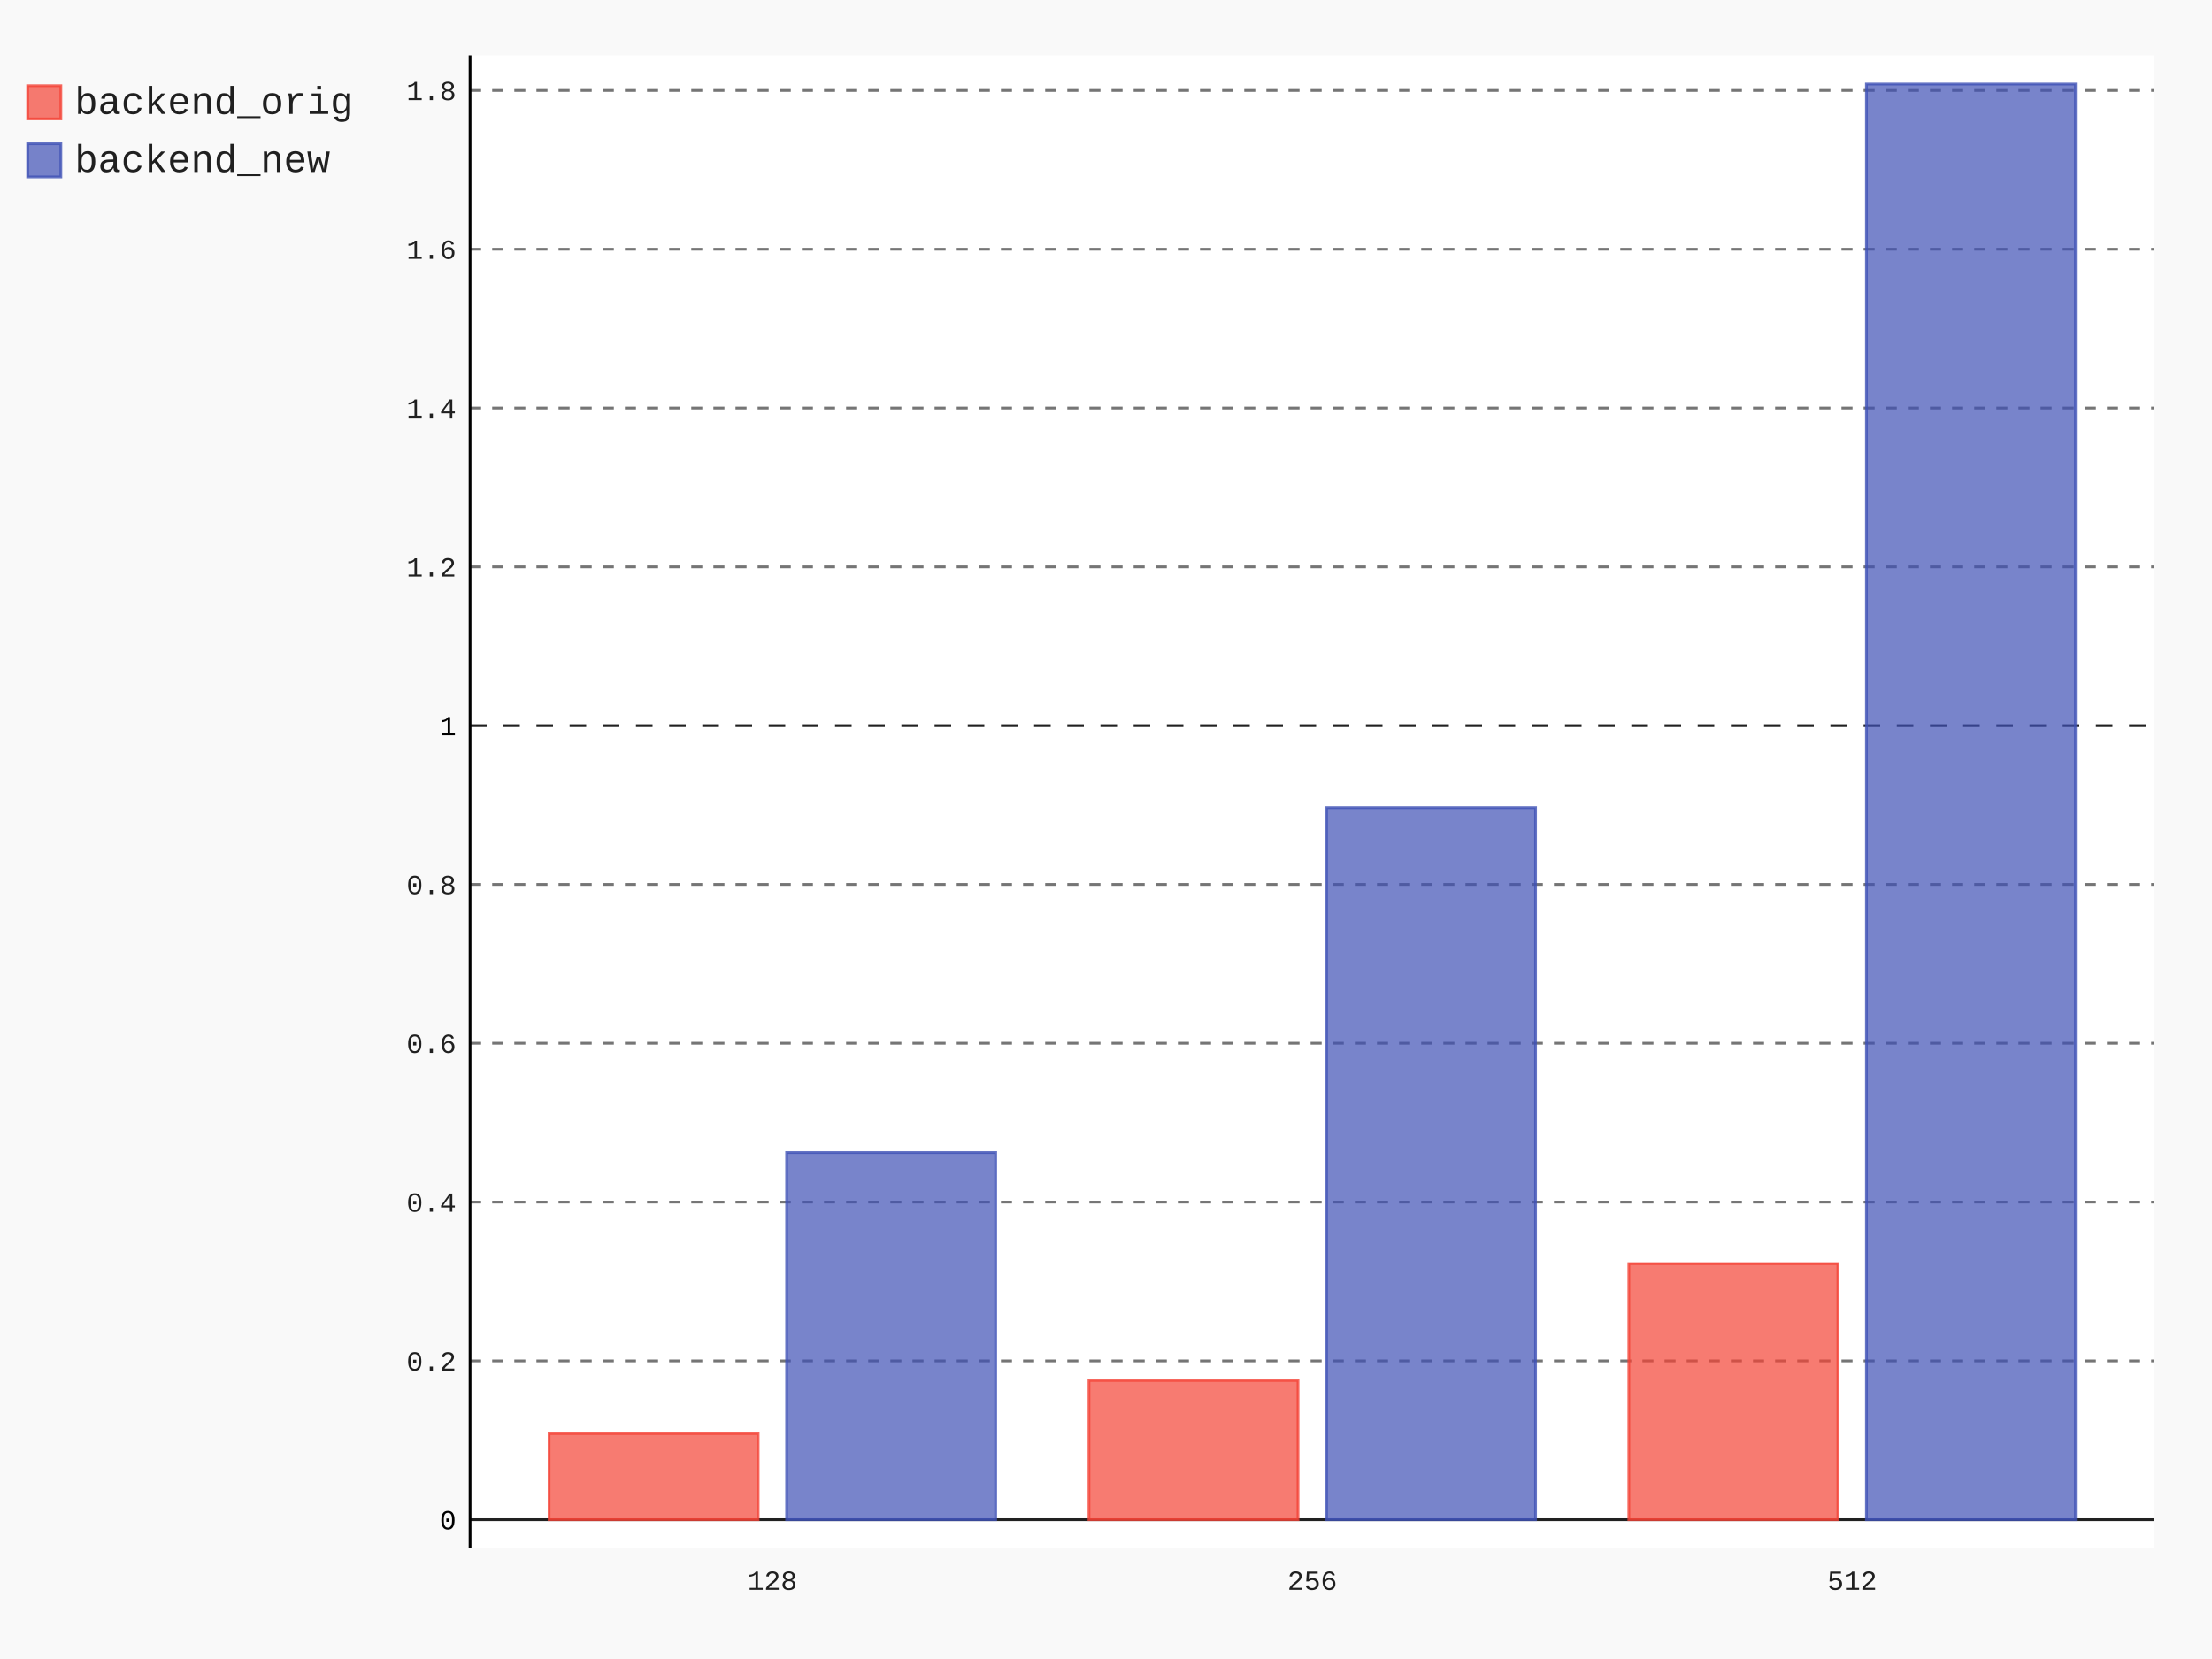
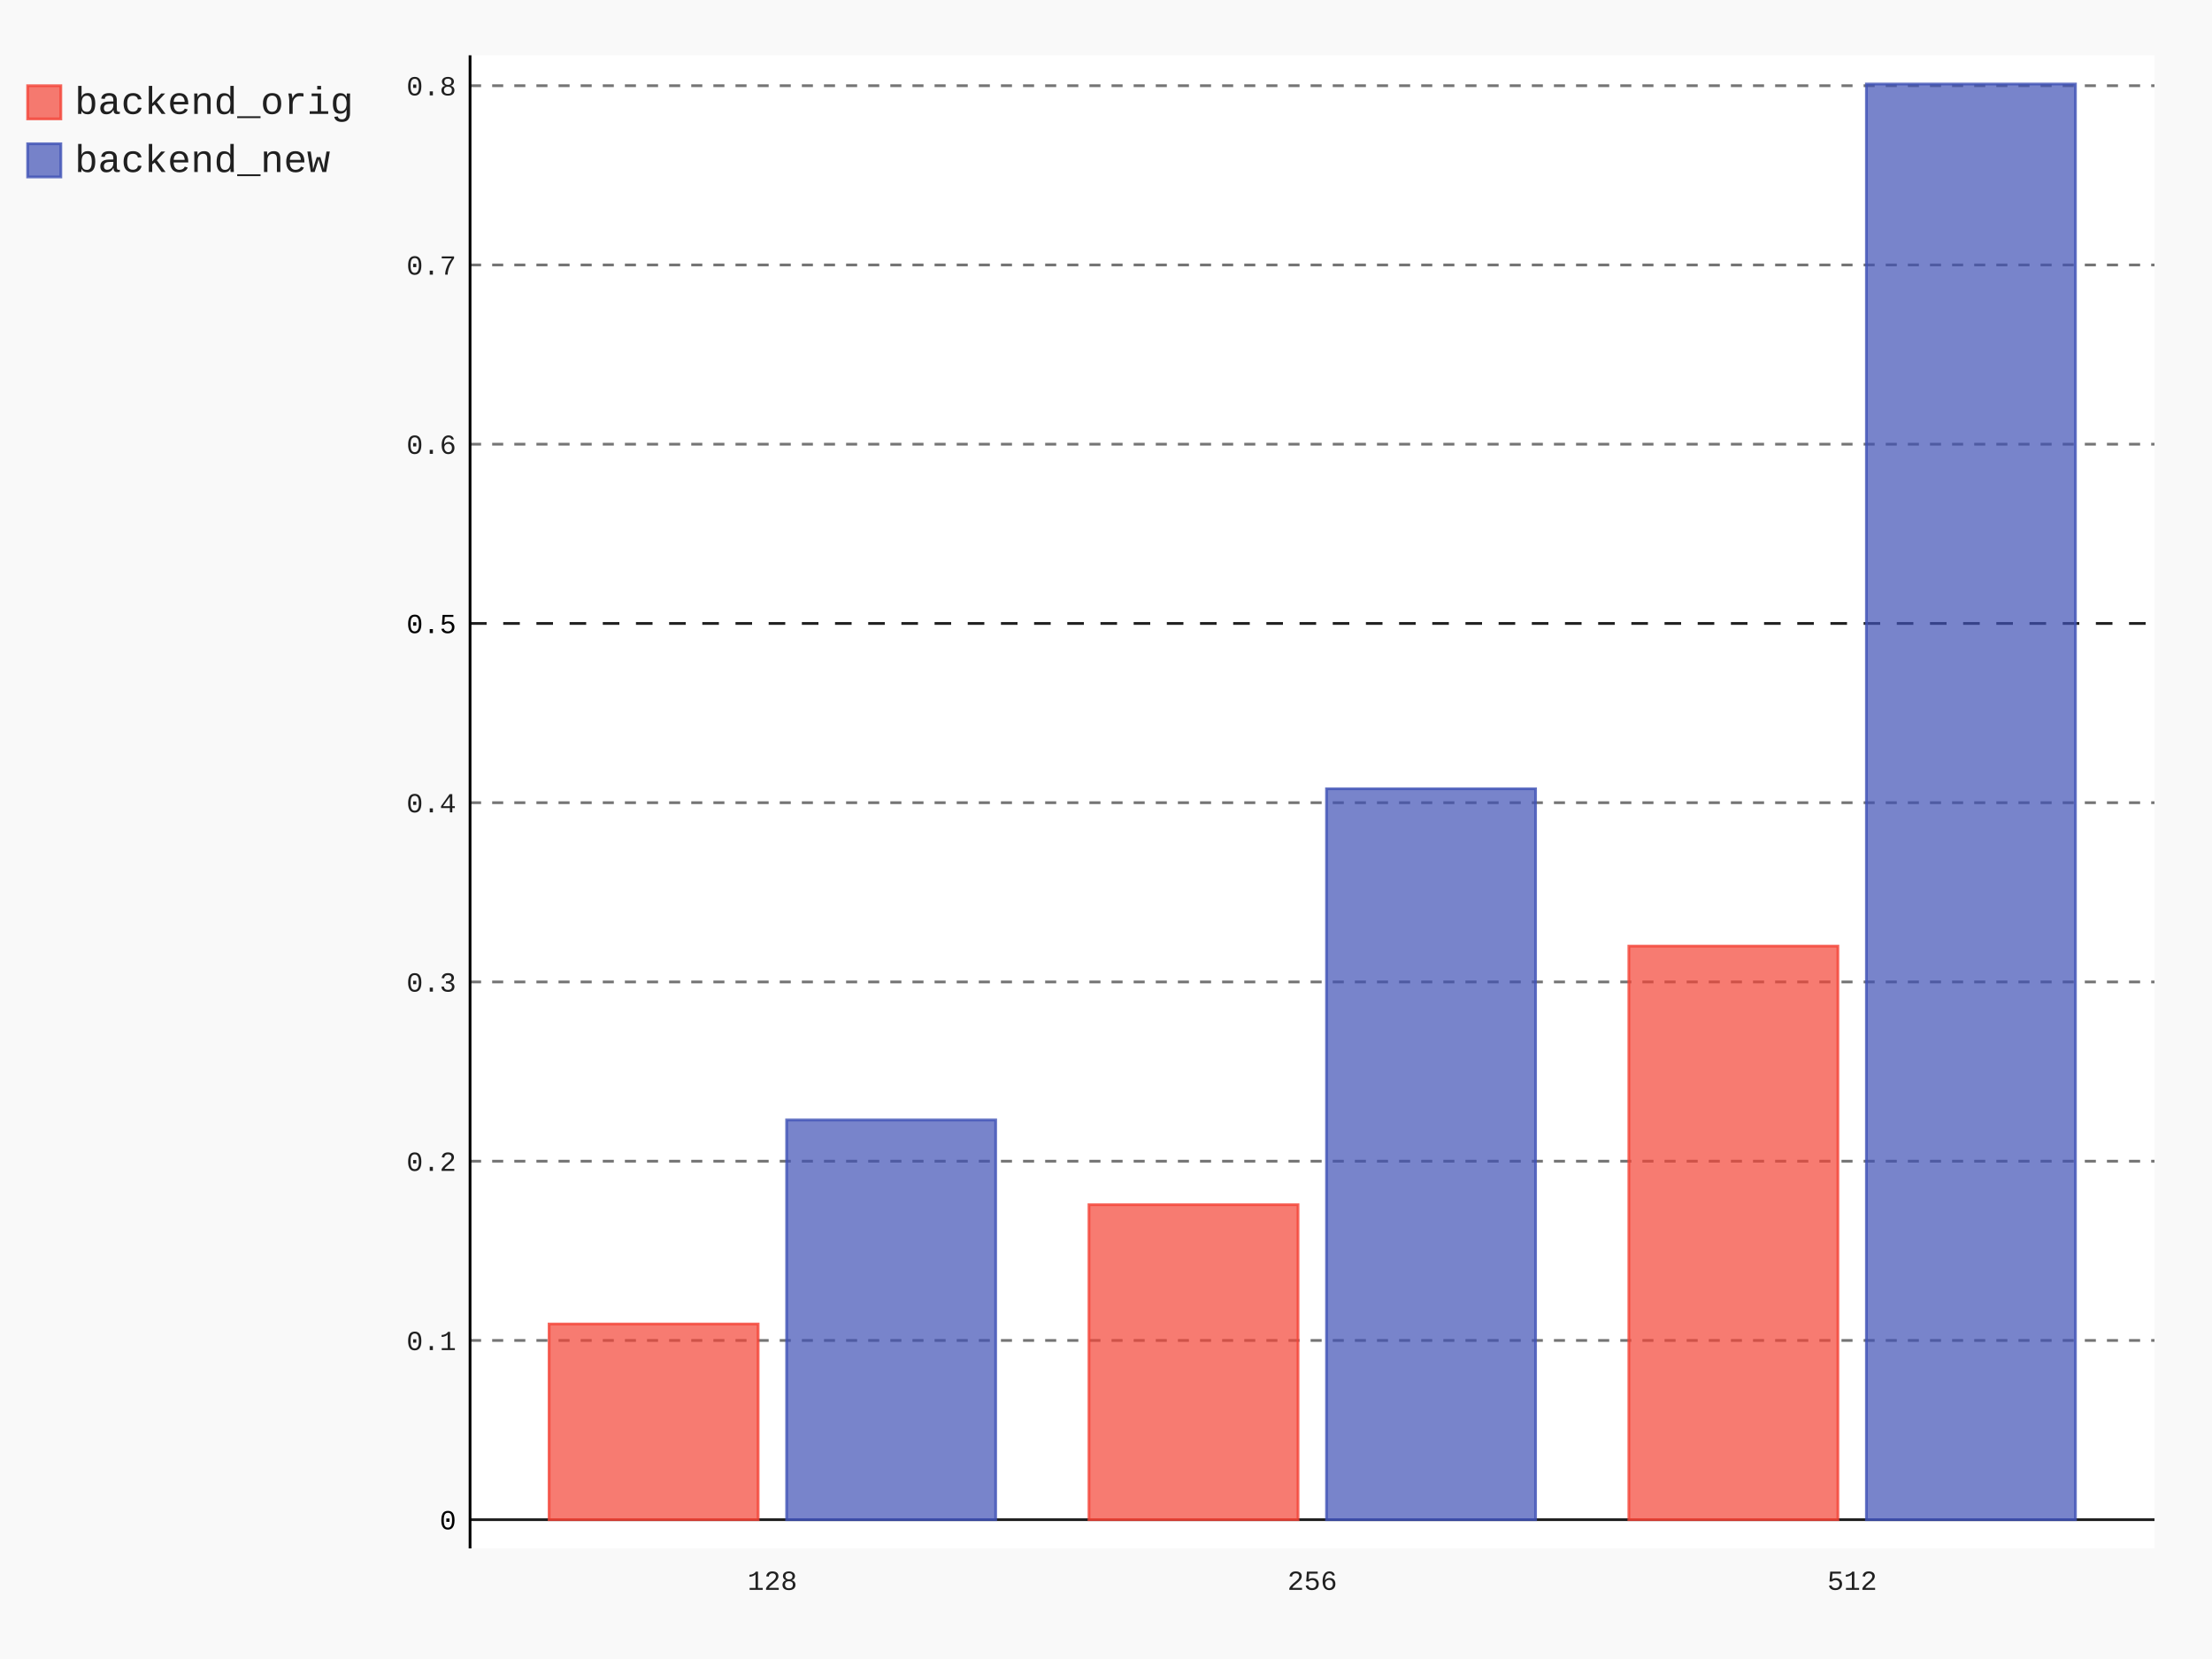
- <svg xmlns="http://www.w3.org/2000/svg" id="chart-5b1b149d-6360-4ce9-89e7-f98cfbd77280" class="pygal-chart" viewBox="0 0 800 600">
+ <svg xmlns="http://www.w3.org/2000/svg" id="chart-ef12ebc9-9bd3-4aa8-ae8c-f9889f9ff0e8" class="pygal-chart" viewBox="0 0 800 600">
  <defs>
-     <style type="text/css">#chart-5b1b149d-6360-4ce9-89e7-f98cfbd77280{-webkit-user-select:none;-webkit-font-smoothing:antialiased;font-family:Consolas,"Liberation Mono",Menlo,Courier,monospace}#chart-5b1b149d-6360-4ce9-89e7-f98cfbd77280 .title{font-family:Consolas,"Liberation Mono",Menlo,Courier,monospace;font-size:16px}#chart-5b1b149d-6360-4ce9-89e7-f98cfbd77280 .legends .legend text{font-family:Consolas,"Liberation Mono",Menlo,Courier,monospace;font-size:14px}#chart-5b1b149d-6360-4ce9-89e7-f98cfbd77280 .axis text{font-family:Consolas,"Liberation Mono",Menlo,Courier,monospace;font-size:10px}#chart-5b1b149d-6360-4ce9-89e7-f98cfbd77280 .axis text.major{font-family:Consolas,"Liberation Mono",Menlo,Courier,monospace;font-size:10px}#chart-5b1b149d-6360-4ce9-89e7-f98cfbd77280 .text-overlay text.value{font-family:Consolas,"Liberation Mono",Menlo,Courier,monospace;font-size:16px}#chart-5b1b149d-6360-4ce9-89e7-f98cfbd77280 .text-overlay text.label{font-family:Consolas,"Liberation Mono",Menlo,Courier,monospace;font-size:10px}#chart-5b1b149d-6360-4ce9-89e7-f98cfbd77280 .tooltip{font-family:Consolas,"Liberation Mono",Menlo,Courier,monospace;font-size:14px}#chart-5b1b149d-6360-4ce9-89e7-f98cfbd77280 text.no_data{font-family:Consolas,"Liberation Mono",Menlo,Courier,monospace;font-size:64px}
- #chart-5b1b149d-6360-4ce9-89e7-f98cfbd77280{background-color:rgba(249,249,249,1)}#chart-5b1b149d-6360-4ce9-89e7-f98cfbd77280 path,#chart-5b1b149d-6360-4ce9-89e7-f98cfbd77280 line,#chart-5b1b149d-6360-4ce9-89e7-f98cfbd77280 rect,#chart-5b1b149d-6360-4ce9-89e7-f98cfbd77280 circle{-webkit-transition:150ms;-moz-transition:150ms;transition:150ms}#chart-5b1b149d-6360-4ce9-89e7-f98cfbd77280 .graph &gt; .background{fill:rgba(249,249,249,1)}#chart-5b1b149d-6360-4ce9-89e7-f98cfbd77280 .plot &gt; .background{fill:rgba(255,255,255,1)}#chart-5b1b149d-6360-4ce9-89e7-f98cfbd77280 .graph{fill:rgba(0,0,0,.87)}#chart-5b1b149d-6360-4ce9-89e7-f98cfbd77280 text.no_data{fill:rgba(0,0,0,1)}#chart-5b1b149d-6360-4ce9-89e7-f98cfbd77280 .title{fill:rgba(0,0,0,1)}#chart-5b1b149d-6360-4ce9-89e7-f98cfbd77280 .legends .legend text{fill:rgba(0,0,0,.87)}#chart-5b1b149d-6360-4ce9-89e7-f98cfbd77280 .legends .legend:hover text{fill:rgba(0,0,0,1)}#chart-5b1b149d-6360-4ce9-89e7-f98cfbd77280 .axis .line{stroke:rgba(0,0,0,1)}#chart-5b1b149d-6360-4ce9-89e7-f98cfbd77280 .axis .guide.line{stroke:rgba(0,0,0,.54)}#chart-5b1b149d-6360-4ce9-89e7-f98cfbd77280 .axis .major.line{stroke:rgba(0,0,0,.87)}#chart-5b1b149d-6360-4ce9-89e7-f98cfbd77280 .axis text.major{fill:rgba(0,0,0,1)}#chart-5b1b149d-6360-4ce9-89e7-f98cfbd77280 .axis.y .guides:hover .guide.line,#chart-5b1b149d-6360-4ce9-89e7-f98cfbd77280 .line-graph .axis.x .guides:hover .guide.line,#chart-5b1b149d-6360-4ce9-89e7-f98cfbd77280 .stackedline-graph .axis.x .guides:hover .guide.line,#chart-5b1b149d-6360-4ce9-89e7-f98cfbd77280 .xy-graph .axis.x .guides:hover .guide.line{stroke:rgba(0,0,0,1)}#chart-5b1b149d-6360-4ce9-89e7-f98cfbd77280 .axis .guides:hover text{fill:rgba(0,0,0,1)}#chart-5b1b149d-6360-4ce9-89e7-f98cfbd77280 .reactive{fill-opacity:.7;stroke-opacity:.8}#chart-5b1b149d-6360-4ce9-89e7-f98cfbd77280 .ci{stroke:rgba(0,0,0,.87)}#chart-5b1b149d-6360-4ce9-89e7-f98cfbd77280 .reactive.active,#chart-5b1b149d-6360-4ce9-89e7-f98cfbd77280 .active .reactive{fill-opacity:.8;stroke-opacity:.9;stroke-width:4}#chart-5b1b149d-6360-4ce9-89e7-f98cfbd77280 .ci .reactive.active{stroke-width:1.5}#chart-5b1b149d-6360-4ce9-89e7-f98cfbd77280 .series text{fill:rgba(0,0,0,1)}#chart-5b1b149d-6360-4ce9-89e7-f98cfbd77280 .tooltip rect{fill:rgba(255,255,255,1);stroke:rgba(0,0,0,1);-webkit-transition:opacity 150ms;-moz-transition:opacity 150ms;transition:opacity 150ms}#chart-5b1b149d-6360-4ce9-89e7-f98cfbd77280 .tooltip .label{fill:rgba(0,0,0,.87)}#chart-5b1b149d-6360-4ce9-89e7-f98cfbd77280 .tooltip .label{fill:rgba(0,0,0,.87)}#chart-5b1b149d-6360-4ce9-89e7-f98cfbd77280 .tooltip .legend{font-size:.8em;fill:rgba(0,0,0,.54)}#chart-5b1b149d-6360-4ce9-89e7-f98cfbd77280 .tooltip .x_label{font-size:.6em;fill:rgba(0,0,0,1)}#chart-5b1b149d-6360-4ce9-89e7-f98cfbd77280 .tooltip .xlink{font-size:.5em;text-decoration:underline}#chart-5b1b149d-6360-4ce9-89e7-f98cfbd77280 .tooltip .value{font-size:1.5em}#chart-5b1b149d-6360-4ce9-89e7-f98cfbd77280 .bound{font-size:.5em}#chart-5b1b149d-6360-4ce9-89e7-f98cfbd77280 .max-value{font-size:.75em;fill:rgba(0,0,0,.54)}#chart-5b1b149d-6360-4ce9-89e7-f98cfbd77280 .map-element{fill:rgba(255,255,255,1);stroke:rgba(0,0,0,.54) !important}#chart-5b1b149d-6360-4ce9-89e7-f98cfbd77280 .map-element .reactive{fill-opacity:inherit;stroke-opacity:inherit}#chart-5b1b149d-6360-4ce9-89e7-f98cfbd77280 .color-0,#chart-5b1b149d-6360-4ce9-89e7-f98cfbd77280 .color-0 a:visited{stroke:#F44336;fill:#F44336}#chart-5b1b149d-6360-4ce9-89e7-f98cfbd77280 .color-1,#chart-5b1b149d-6360-4ce9-89e7-f98cfbd77280 .color-1 a:visited{stroke:#3F51B5;fill:#3F51B5}#chart-5b1b149d-6360-4ce9-89e7-f98cfbd77280 .text-overlay .color-0 text{fill:black}#chart-5b1b149d-6360-4ce9-89e7-f98cfbd77280 .text-overlay .color-1 text{fill:black}
- #chart-5b1b149d-6360-4ce9-89e7-f98cfbd77280 text.no_data{text-anchor:middle}#chart-5b1b149d-6360-4ce9-89e7-f98cfbd77280 .guide.line{fill:none}#chart-5b1b149d-6360-4ce9-89e7-f98cfbd77280 .centered{text-anchor:middle}#chart-5b1b149d-6360-4ce9-89e7-f98cfbd77280 .title{text-anchor:middle}#chart-5b1b149d-6360-4ce9-89e7-f98cfbd77280 .legends .legend text{fill-opacity:1}#chart-5b1b149d-6360-4ce9-89e7-f98cfbd77280 .axis.x text{text-anchor:middle}#chart-5b1b149d-6360-4ce9-89e7-f98cfbd77280 .axis.x:not(.web) text[transform]{text-anchor:start}#chart-5b1b149d-6360-4ce9-89e7-f98cfbd77280 .axis.x:not(.web) text[transform].backwards{text-anchor:end}#chart-5b1b149d-6360-4ce9-89e7-f98cfbd77280 .axis.y text{text-anchor:end}#chart-5b1b149d-6360-4ce9-89e7-f98cfbd77280 .axis.y text[transform].backwards{text-anchor:start}#chart-5b1b149d-6360-4ce9-89e7-f98cfbd77280 .axis.y2 text{text-anchor:start}#chart-5b1b149d-6360-4ce9-89e7-f98cfbd77280 .axis.y2 text[transform].backwards{text-anchor:end}#chart-5b1b149d-6360-4ce9-89e7-f98cfbd77280 .axis .guide.line{stroke-dasharray:4,4}#chart-5b1b149d-6360-4ce9-89e7-f98cfbd77280 .axis .major.guide.line{stroke-dasharray:6,6}#chart-5b1b149d-6360-4ce9-89e7-f98cfbd77280 .horizontal .axis.y .guide.line,#chart-5b1b149d-6360-4ce9-89e7-f98cfbd77280 .horizontal .axis.y2 .guide.line,#chart-5b1b149d-6360-4ce9-89e7-f98cfbd77280 .vertical .axis.x .guide.line{opacity:0}#chart-5b1b149d-6360-4ce9-89e7-f98cfbd77280 .horizontal .axis.always_show .guide.line,#chart-5b1b149d-6360-4ce9-89e7-f98cfbd77280 .vertical .axis.always_show .guide.line{opacity:1 !important}#chart-5b1b149d-6360-4ce9-89e7-f98cfbd77280 .axis.y .guides:hover .guide.line,#chart-5b1b149d-6360-4ce9-89e7-f98cfbd77280 .axis.y2 .guides:hover .guide.line,#chart-5b1b149d-6360-4ce9-89e7-f98cfbd77280 .axis.x .guides:hover .guide.line{opacity:1}#chart-5b1b149d-6360-4ce9-89e7-f98cfbd77280 .axis .guides:hover text{opacity:1}#chart-5b1b149d-6360-4ce9-89e7-f98cfbd77280 .nofill{fill:none}#chart-5b1b149d-6360-4ce9-89e7-f98cfbd77280 .subtle-fill{fill-opacity:.2}#chart-5b1b149d-6360-4ce9-89e7-f98cfbd77280 .dot{stroke-width:1px;fill-opacity:1}#chart-5b1b149d-6360-4ce9-89e7-f98cfbd77280 .dot.active{stroke-width:5px}#chart-5b1b149d-6360-4ce9-89e7-f98cfbd77280 .dot.negative{fill:transparent}#chart-5b1b149d-6360-4ce9-89e7-f98cfbd77280 text,#chart-5b1b149d-6360-4ce9-89e7-f98cfbd77280 tspan{stroke:none !important}#chart-5b1b149d-6360-4ce9-89e7-f98cfbd77280 .series text.active{opacity:1}#chart-5b1b149d-6360-4ce9-89e7-f98cfbd77280 .tooltip rect{fill-opacity:.95;stroke-width:.5}#chart-5b1b149d-6360-4ce9-89e7-f98cfbd77280 .tooltip text{fill-opacity:1}#chart-5b1b149d-6360-4ce9-89e7-f98cfbd77280 .showable{visibility:hidden}#chart-5b1b149d-6360-4ce9-89e7-f98cfbd77280 .showable.shown{visibility:visible}#chart-5b1b149d-6360-4ce9-89e7-f98cfbd77280 .gauge-background{fill:rgba(229,229,229,1);stroke:none}#chart-5b1b149d-6360-4ce9-89e7-f98cfbd77280 .bg-lines{stroke:rgba(249,249,249,1);stroke-width:2px}</style>
+     <style type="text/css">#chart-ef12ebc9-9bd3-4aa8-ae8c-f9889f9ff0e8{-webkit-user-select:none;-webkit-font-smoothing:antialiased;font-family:Consolas,"Liberation Mono",Menlo,Courier,monospace}#chart-ef12ebc9-9bd3-4aa8-ae8c-f9889f9ff0e8 .title{font-family:Consolas,"Liberation Mono",Menlo,Courier,monospace;font-size:16px}#chart-ef12ebc9-9bd3-4aa8-ae8c-f9889f9ff0e8 .legends .legend text{font-family:Consolas,"Liberation Mono",Menlo,Courier,monospace;font-size:14px}#chart-ef12ebc9-9bd3-4aa8-ae8c-f9889f9ff0e8 .axis text{font-family:Consolas,"Liberation Mono",Menlo,Courier,monospace;font-size:10px}#chart-ef12ebc9-9bd3-4aa8-ae8c-f9889f9ff0e8 .axis text.major{font-family:Consolas,"Liberation Mono",Menlo,Courier,monospace;font-size:10px}#chart-ef12ebc9-9bd3-4aa8-ae8c-f9889f9ff0e8 .text-overlay text.value{font-family:Consolas,"Liberation Mono",Menlo,Courier,monospace;font-size:16px}#chart-ef12ebc9-9bd3-4aa8-ae8c-f9889f9ff0e8 .text-overlay text.label{font-family:Consolas,"Liberation Mono",Menlo,Courier,monospace;font-size:10px}#chart-ef12ebc9-9bd3-4aa8-ae8c-f9889f9ff0e8 .tooltip{font-family:Consolas,"Liberation Mono",Menlo,Courier,monospace;font-size:14px}#chart-ef12ebc9-9bd3-4aa8-ae8c-f9889f9ff0e8 text.no_data{font-family:Consolas,"Liberation Mono",Menlo,Courier,monospace;font-size:64px}
+ #chart-ef12ebc9-9bd3-4aa8-ae8c-f9889f9ff0e8{background-color:rgba(249,249,249,1)}#chart-ef12ebc9-9bd3-4aa8-ae8c-f9889f9ff0e8 path,#chart-ef12ebc9-9bd3-4aa8-ae8c-f9889f9ff0e8 line,#chart-ef12ebc9-9bd3-4aa8-ae8c-f9889f9ff0e8 rect,#chart-ef12ebc9-9bd3-4aa8-ae8c-f9889f9ff0e8 circle{-webkit-transition:150ms;-moz-transition:150ms;transition:150ms}#chart-ef12ebc9-9bd3-4aa8-ae8c-f9889f9ff0e8 .graph &gt; .background{fill:rgba(249,249,249,1)}#chart-ef12ebc9-9bd3-4aa8-ae8c-f9889f9ff0e8 .plot &gt; .background{fill:rgba(255,255,255,1)}#chart-ef12ebc9-9bd3-4aa8-ae8c-f9889f9ff0e8 .graph{fill:rgba(0,0,0,.87)}#chart-ef12ebc9-9bd3-4aa8-ae8c-f9889f9ff0e8 text.no_data{fill:rgba(0,0,0,1)}#chart-ef12ebc9-9bd3-4aa8-ae8c-f9889f9ff0e8 .title{fill:rgba(0,0,0,1)}#chart-ef12ebc9-9bd3-4aa8-ae8c-f9889f9ff0e8 .legends .legend text{fill:rgba(0,0,0,.87)}#chart-ef12ebc9-9bd3-4aa8-ae8c-f9889f9ff0e8 .legends .legend:hover text{fill:rgba(0,0,0,1)}#chart-ef12ebc9-9bd3-4aa8-ae8c-f9889f9ff0e8 .axis .line{stroke:rgba(0,0,0,1)}#chart-ef12ebc9-9bd3-4aa8-ae8c-f9889f9ff0e8 .axis .guide.line{stroke:rgba(0,0,0,.54)}#chart-ef12ebc9-9bd3-4aa8-ae8c-f9889f9ff0e8 .axis .major.line{stroke:rgba(0,0,0,.87)}#chart-ef12ebc9-9bd3-4aa8-ae8c-f9889f9ff0e8 .axis text.major{fill:rgba(0,0,0,1)}#chart-ef12ebc9-9bd3-4aa8-ae8c-f9889f9ff0e8 .axis.y .guides:hover .guide.line,#chart-ef12ebc9-9bd3-4aa8-ae8c-f9889f9ff0e8 .line-graph .axis.x .guides:hover .guide.line,#chart-ef12ebc9-9bd3-4aa8-ae8c-f9889f9ff0e8 .stackedline-graph .axis.x .guides:hover .guide.line,#chart-ef12ebc9-9bd3-4aa8-ae8c-f9889f9ff0e8 .xy-graph .axis.x .guides:hover .guide.line{stroke:rgba(0,0,0,1)}#chart-ef12ebc9-9bd3-4aa8-ae8c-f9889f9ff0e8 .axis .guides:hover text{fill:rgba(0,0,0,1)}#chart-ef12ebc9-9bd3-4aa8-ae8c-f9889f9ff0e8 .reactive{fill-opacity:.7;stroke-opacity:.8}#chart-ef12ebc9-9bd3-4aa8-ae8c-f9889f9ff0e8 .ci{stroke:rgba(0,0,0,.87)}#chart-ef12ebc9-9bd3-4aa8-ae8c-f9889f9ff0e8 .reactive.active,#chart-ef12ebc9-9bd3-4aa8-ae8c-f9889f9ff0e8 .active .reactive{fill-opacity:.8;stroke-opacity:.9;stroke-width:4}#chart-ef12ebc9-9bd3-4aa8-ae8c-f9889f9ff0e8 .ci .reactive.active{stroke-width:1.5}#chart-ef12ebc9-9bd3-4aa8-ae8c-f9889f9ff0e8 .series text{fill:rgba(0,0,0,1)}#chart-ef12ebc9-9bd3-4aa8-ae8c-f9889f9ff0e8 .tooltip rect{fill:rgba(255,255,255,1);stroke:rgba(0,0,0,1);-webkit-transition:opacity 150ms;-moz-transition:opacity 150ms;transition:opacity 150ms}#chart-ef12ebc9-9bd3-4aa8-ae8c-f9889f9ff0e8 .tooltip .label{fill:rgba(0,0,0,.87)}#chart-ef12ebc9-9bd3-4aa8-ae8c-f9889f9ff0e8 .tooltip .label{fill:rgba(0,0,0,.87)}#chart-ef12ebc9-9bd3-4aa8-ae8c-f9889f9ff0e8 .tooltip .legend{font-size:.8em;fill:rgba(0,0,0,.54)}#chart-ef12ebc9-9bd3-4aa8-ae8c-f9889f9ff0e8 .tooltip .x_label{font-size:.6em;fill:rgba(0,0,0,1)}#chart-ef12ebc9-9bd3-4aa8-ae8c-f9889f9ff0e8 .tooltip .xlink{font-size:.5em;text-decoration:underline}#chart-ef12ebc9-9bd3-4aa8-ae8c-f9889f9ff0e8 .tooltip .value{font-size:1.5em}#chart-ef12ebc9-9bd3-4aa8-ae8c-f9889f9ff0e8 .bound{font-size:.5em}#chart-ef12ebc9-9bd3-4aa8-ae8c-f9889f9ff0e8 .max-value{font-size:.75em;fill:rgba(0,0,0,.54)}#chart-ef12ebc9-9bd3-4aa8-ae8c-f9889f9ff0e8 .map-element{fill:rgba(255,255,255,1);stroke:rgba(0,0,0,.54) !important}#chart-ef12ebc9-9bd3-4aa8-ae8c-f9889f9ff0e8 .map-element .reactive{fill-opacity:inherit;stroke-opacity:inherit}#chart-ef12ebc9-9bd3-4aa8-ae8c-f9889f9ff0e8 .color-0,#chart-ef12ebc9-9bd3-4aa8-ae8c-f9889f9ff0e8 .color-0 a:visited{stroke:#F44336;fill:#F44336}#chart-ef12ebc9-9bd3-4aa8-ae8c-f9889f9ff0e8 .color-1,#chart-ef12ebc9-9bd3-4aa8-ae8c-f9889f9ff0e8 .color-1 a:visited{stroke:#3F51B5;fill:#3F51B5}#chart-ef12ebc9-9bd3-4aa8-ae8c-f9889f9ff0e8 .text-overlay .color-0 text{fill:black}#chart-ef12ebc9-9bd3-4aa8-ae8c-f9889f9ff0e8 .text-overlay .color-1 text{fill:black}
+ #chart-ef12ebc9-9bd3-4aa8-ae8c-f9889f9ff0e8 text.no_data{text-anchor:middle}#chart-ef12ebc9-9bd3-4aa8-ae8c-f9889f9ff0e8 .guide.line{fill:none}#chart-ef12ebc9-9bd3-4aa8-ae8c-f9889f9ff0e8 .centered{text-anchor:middle}#chart-ef12ebc9-9bd3-4aa8-ae8c-f9889f9ff0e8 .title{text-anchor:middle}#chart-ef12ebc9-9bd3-4aa8-ae8c-f9889f9ff0e8 .legends .legend text{fill-opacity:1}#chart-ef12ebc9-9bd3-4aa8-ae8c-f9889f9ff0e8 .axis.x text{text-anchor:middle}#chart-ef12ebc9-9bd3-4aa8-ae8c-f9889f9ff0e8 .axis.x:not(.web) text[transform]{text-anchor:start}#chart-ef12ebc9-9bd3-4aa8-ae8c-f9889f9ff0e8 .axis.x:not(.web) text[transform].backwards{text-anchor:end}#chart-ef12ebc9-9bd3-4aa8-ae8c-f9889f9ff0e8 .axis.y text{text-anchor:end}#chart-ef12ebc9-9bd3-4aa8-ae8c-f9889f9ff0e8 .axis.y text[transform].backwards{text-anchor:start}#chart-ef12ebc9-9bd3-4aa8-ae8c-f9889f9ff0e8 .axis.y2 text{text-anchor:start}#chart-ef12ebc9-9bd3-4aa8-ae8c-f9889f9ff0e8 .axis.y2 text[transform].backwards{text-anchor:end}#chart-ef12ebc9-9bd3-4aa8-ae8c-f9889f9ff0e8 .axis .guide.line{stroke-dasharray:4,4}#chart-ef12ebc9-9bd3-4aa8-ae8c-f9889f9ff0e8 .axis .major.guide.line{stroke-dasharray:6,6}#chart-ef12ebc9-9bd3-4aa8-ae8c-f9889f9ff0e8 .horizontal .axis.y .guide.line,#chart-ef12ebc9-9bd3-4aa8-ae8c-f9889f9ff0e8 .horizontal .axis.y2 .guide.line,#chart-ef12ebc9-9bd3-4aa8-ae8c-f9889f9ff0e8 .vertical .axis.x .guide.line{opacity:0}#chart-ef12ebc9-9bd3-4aa8-ae8c-f9889f9ff0e8 .horizontal .axis.always_show .guide.line,#chart-ef12ebc9-9bd3-4aa8-ae8c-f9889f9ff0e8 .vertical .axis.always_show .guide.line{opacity:1 !important}#chart-ef12ebc9-9bd3-4aa8-ae8c-f9889f9ff0e8 .axis.y .guides:hover .guide.line,#chart-ef12ebc9-9bd3-4aa8-ae8c-f9889f9ff0e8 .axis.y2 .guides:hover .guide.line,#chart-ef12ebc9-9bd3-4aa8-ae8c-f9889f9ff0e8 .axis.x .guides:hover .guide.line{opacity:1}#chart-ef12ebc9-9bd3-4aa8-ae8c-f9889f9ff0e8 .axis .guides:hover text{opacity:1}#chart-ef12ebc9-9bd3-4aa8-ae8c-f9889f9ff0e8 .nofill{fill:none}#chart-ef12ebc9-9bd3-4aa8-ae8c-f9889f9ff0e8 .subtle-fill{fill-opacity:.2}#chart-ef12ebc9-9bd3-4aa8-ae8c-f9889f9ff0e8 .dot{stroke-width:1px;fill-opacity:1}#chart-ef12ebc9-9bd3-4aa8-ae8c-f9889f9ff0e8 .dot.active{stroke-width:5px}#chart-ef12ebc9-9bd3-4aa8-ae8c-f9889f9ff0e8 .dot.negative{fill:transparent}#chart-ef12ebc9-9bd3-4aa8-ae8c-f9889f9ff0e8 text,#chart-ef12ebc9-9bd3-4aa8-ae8c-f9889f9ff0e8 tspan{stroke:none !important}#chart-ef12ebc9-9bd3-4aa8-ae8c-f9889f9ff0e8 .series text.active{opacity:1}#chart-ef12ebc9-9bd3-4aa8-ae8c-f9889f9ff0e8 .tooltip rect{fill-opacity:.95;stroke-width:.5}#chart-ef12ebc9-9bd3-4aa8-ae8c-f9889f9ff0e8 .tooltip text{fill-opacity:1}#chart-ef12ebc9-9bd3-4aa8-ae8c-f9889f9ff0e8 .showable{visibility:hidden}#chart-ef12ebc9-9bd3-4aa8-ae8c-f9889f9ff0e8 .showable.shown{visibility:visible}#chart-ef12ebc9-9bd3-4aa8-ae8c-f9889f9ff0e8 .gauge-background{fill:rgba(229,229,229,1);stroke:none}#chart-ef12ebc9-9bd3-4aa8-ae8c-f9889f9ff0e8 .bg-lines{stroke:rgba(249,249,249,1);stroke-width:2px}</style>
  </defs>
  <g class="graph bar-graph vertical">
    <rect x="0" y="0" width="800" height="600" class="background" />
    <g transform="translate(170, 20)" class="plot">
      <rect x="0" y="0" width="609.2" height="540" class="background" />
      <g class="axis y always_show">
        <g class="guides">
          <path d="M0 529.615 h609.2" class="axis major line" />
          <text x="-5" y="533.115" class="major">0</text>
        </g>
        <g class="guides">
-           <path d="M0 472.181 h609.2" class="guide line" />
-           <text x="-5" y="475.681" class="">0.2</text>
+           <path d="M0 464.788 h609.2" class="guide line" />
+           <text x="-5" y="468.288" class="">0.1</text>
        </g>
        <g class="guides">
-           <path d="M0 414.747 h609.2" class="guide line" />
-           <text x="-5" y="418.247" class="">0.4</text>
+           <path d="M0 399.96 h609.2" class="guide line" />
+           <text x="-5" y="403.46" class="">0.2</text>
        </g>
        <g class="guides">
-           <path d="M0 357.313 h609.2" class="guide line" />
-           <text x="-5" y="360.813" class="">0.6</text>
+           <path d="M0 335.133 h609.2" class="guide line" />
+           <text x="-5" y="338.633" class="">0.3</text>
        </g>
        <g class="guides">
-           <path d="M0 299.879 h609.2" class="guide line" />
-           <text x="-5" y="303.379" class="">0.8</text>
+           <path d="M0 270.305 h609.2" class="guide line" />
+           <text x="-5" y="273.805" class="">0.4</text>
        </g>
        <g class="guides">
-           <path d="M0 242.445 h609.2" class="major guide line" />
-           <text x="-5" y="245.945" class="major">1</text>
+           <path d="M0 205.478 h609.2" class="major guide line" />
+           <text x="-5" y="208.978" class="major">0.5</text>
        </g>
        <g class="guides">
-           <path d="M0 185.011 h609.2" class="guide line" />
-           <text x="-5" y="188.511" class="">1.2</text>
+           <path d="M0 140.65 h609.2" class="guide line" />
+           <text x="-5" y="144.15" class="">0.6</text>
        </g>
        <g class="guides">
-           <path d="M0 127.577 h609.2" class="guide line" />
-           <text x="-5" y="131.077" class="">1.4</text>
+           <path d="M0 75.823 h609.2" class="guide line" />
+           <text x="-5" y="79.323" class="">0.7</text>
        </g>
        <g class="guides">
-           <path d="M0 70.143 h609.2" class="guide line" />
-           <text x="-5" y="73.643" class="">1.6</text>
-         </g>
-         <g class="guides">
-           <path d="M0 12.709 h609.2" class="guide line" />
-           <text x="-5" y="16.209" class="">1.8</text>
+           <path d="M0 10.995 h609.2" class="guide line" />
+           <text x="-5" y="14.495" class="">0.8</text>
        </g>
      </g>
      <g class="axis x">
        <path d="M0 0 v540" class="line" />
        <g class="guides">
          <path d="M109.344 0 v540" class="guide line" />
          <text x="109.344" y="555.0" class="">128</text>
        </g>
        <g class="guides">
          <path d="M304.6 0 v540" class="guide line" />
          <text x="304.6" y="555.0" class="">256</text>
        </g>
        <g class="guides">
          <path d="M499.856 0 v540" class="guide line" />
          <text x="499.856" y="555.0" class="">512</text>
        </g>
      </g>
      <g class="series serie-0 color-0">
        <g class="bars">
          <g class="bar">
-             <rect x="28.586" y="498.459" rx="0" ry="0" width="75.603" height="31.157" class="rect reactive tooltip-trigger" />
+             <rect x="28.586" y="458.844" rx="0" ry="0" width="75.603" height="70.771" class="rect reactive tooltip-trigger" />
          </g>
          <g class="bar">
-             <rect x="223.842" y="479.249" rx="0" ry="0" width="75.603" height="50.366" class="rect reactive tooltip-trigger" />
+             <rect x="223.842" y="415.702" rx="0" ry="0" width="75.603" height="113.913" class="rect reactive tooltip-trigger" />
          </g>
          <g class="bar">
-             <rect x="419.098" y="437.02" rx="0" ry="0" width="75.603" height="92.596" class="rect reactive tooltip-trigger" />
+             <rect x="419.098" y="322.17" rx="0" ry="0" width="75.603" height="207.445" class="rect reactive tooltip-trigger" />
          </g>
        </g>
      </g>
      <g class="series serie-1 color-1">
        <g class="bars">
          <g class="bar">
-             <rect x="114.498" y="396.815" rx="0" ry="0" width="75.603" height="132.8" class="rect reactive tooltip-trigger" />
+             <rect x="114.498" y="385.049" rx="0" ry="0" width="75.603" height="144.566" class="rect reactive tooltip-trigger" />
          </g>
          <g class="bar">
-             <rect x="309.755" y="272.081" rx="0" ry="0" width="75.603" height="257.534" class="rect reactive tooltip-trigger" />
+             <rect x="309.755" y="265.278" rx="0" ry="0" width="75.603" height="264.338" class="rect reactive tooltip-trigger" />
          </g>
          <g class="bar">
            <rect x="505.011" y="10.385" rx="0" ry="0" width="75.603" height="519.231" class="rect reactive tooltip-trigger" />
          </g>
        </g>
      </g>
    </g>
    <g class="titles" />
    <g transform="translate(170, 20)" class="plot overlay">
      <g class="series serie-0 color-0" />
      <g class="series serie-1 color-1" />
    </g>
    <g transform="translate(170, 20)" class="plot text-overlay">
      <g class="series serie-0 color-0" />
      <g class="series serie-1 color-1" />
    </g>
    <g transform="translate(170, 20)" class="plot tooltip-overlay">
      <g transform="translate(0 0)" style="opacity: 0" class="tooltip">
        <rect rx="0" ry="0" width="0" height="0" class="tooltip-box" />
        <g class="text" />
      </g>
    </g>
    <g transform="translate(10, 30)" class="legends">
      <g id="activate-serie-0" class="legend reactive activate-serie">
        <rect x="0.0" y="1.0" width="12" height="12" class="color-0 reactive" />
        <text x="17.0" y="11.2">backend_orig</text>
      </g>
      <g id="activate-serie-1" class="legend reactive activate-serie">
        <rect x="0.0" y="22.0" width="12" height="12" class="color-1 reactive" />
        <text x="17.0" y="32.2">backend_new</text>
      </g>
    </g>
    <g transform="translate(790, 30)" class="legends" />
  </g>
</svg>
